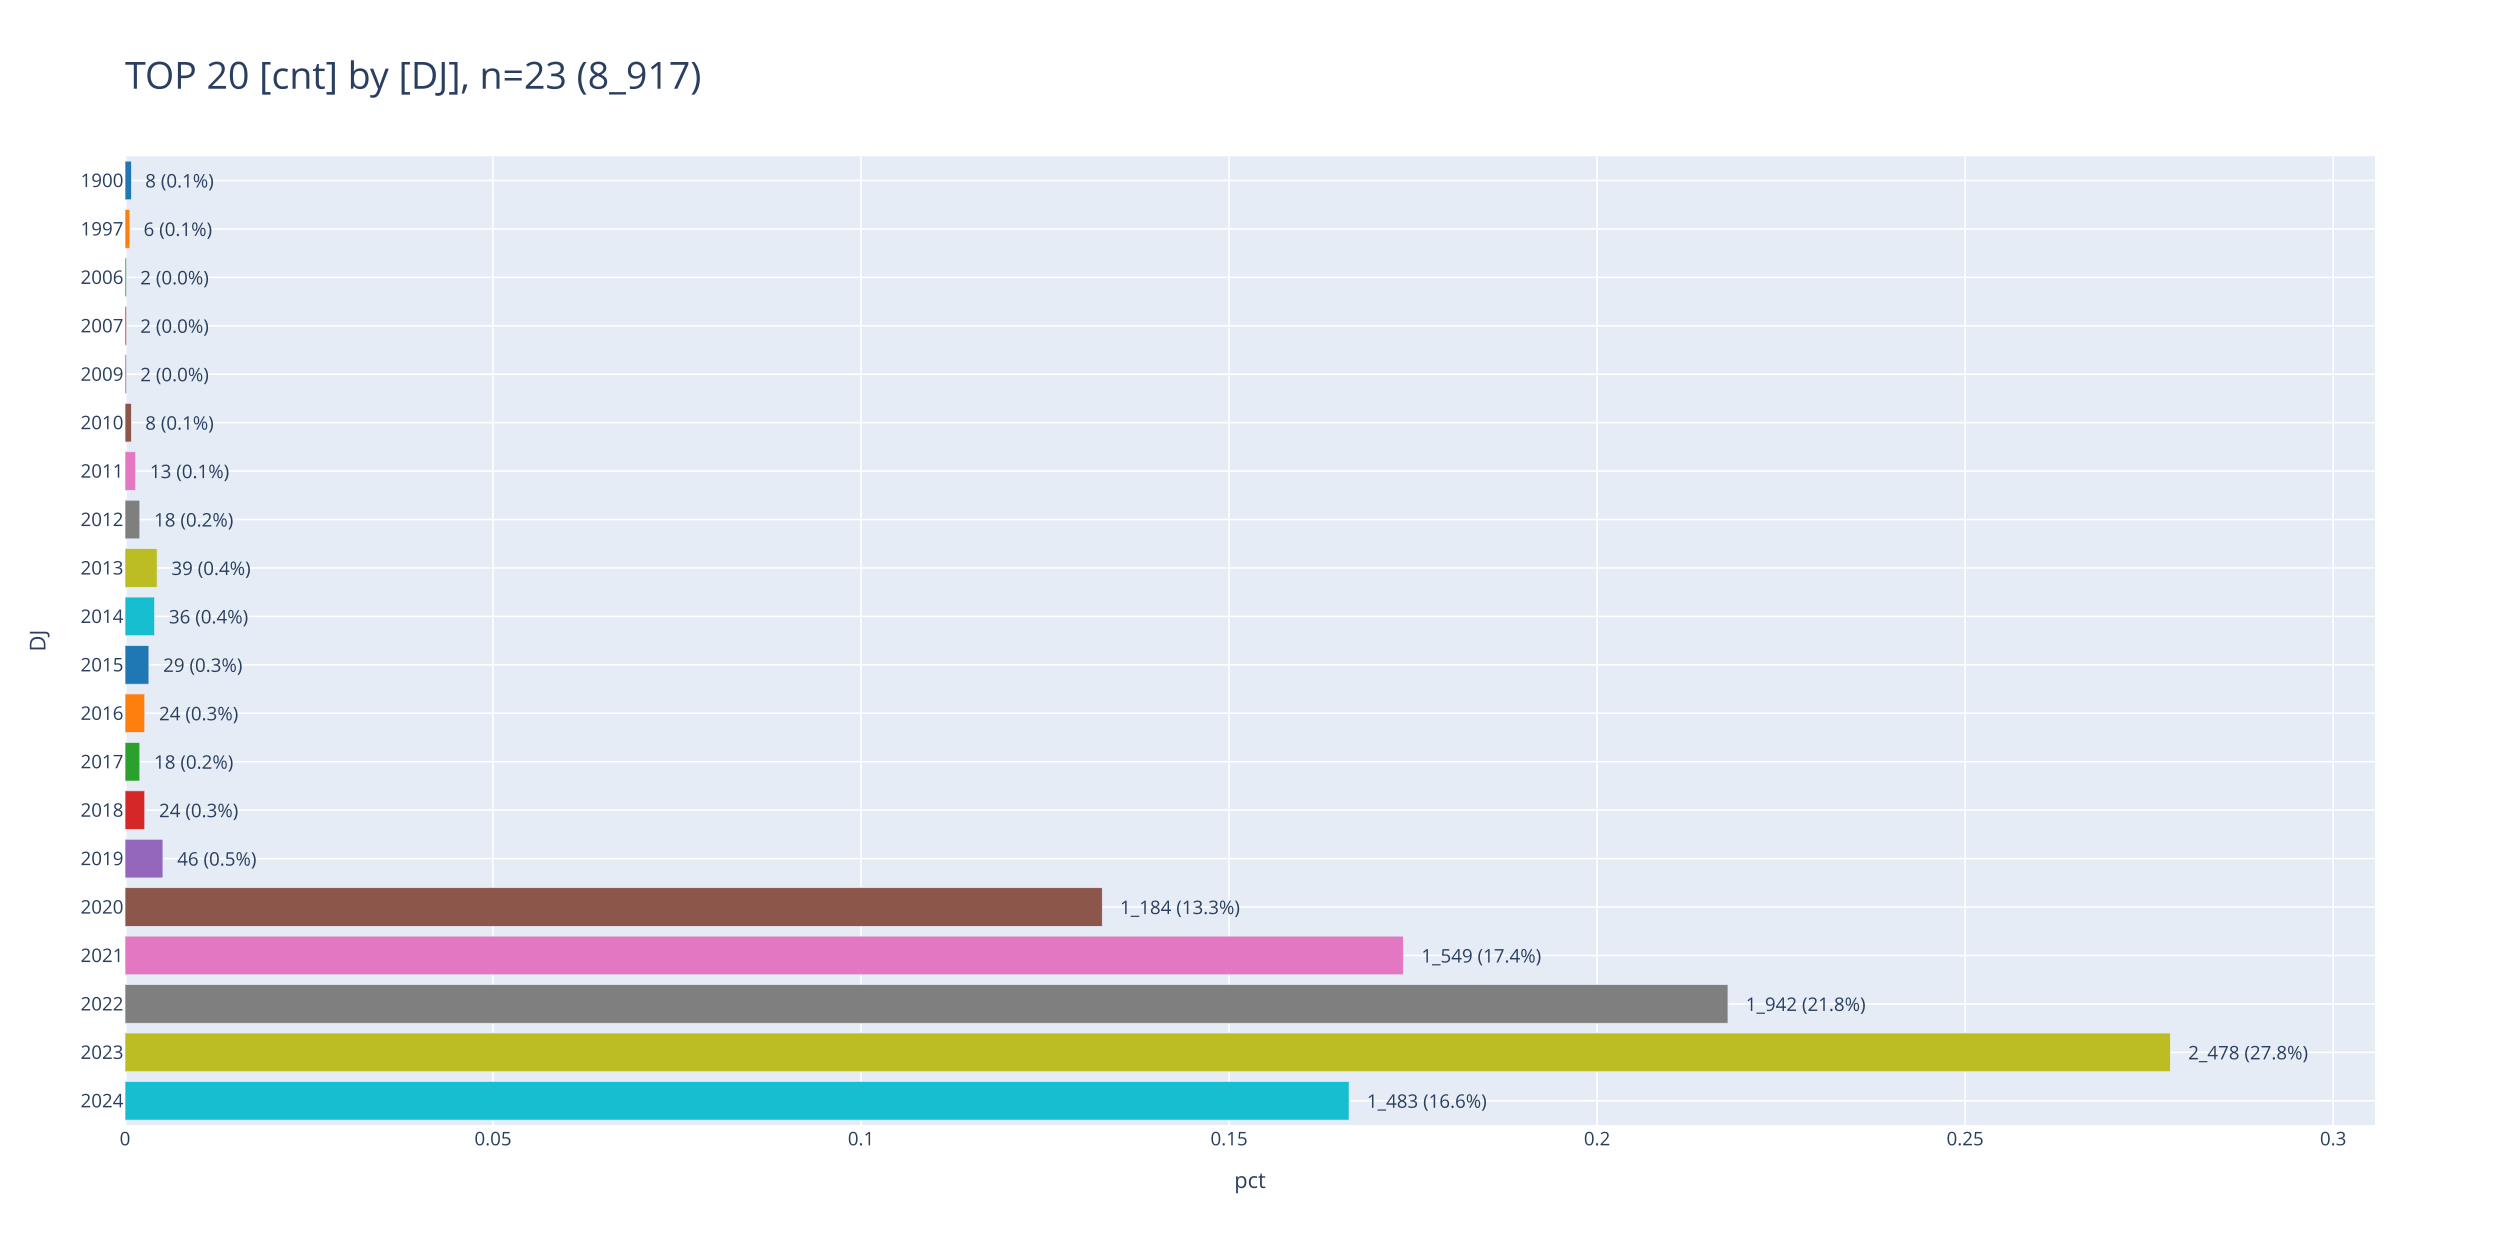
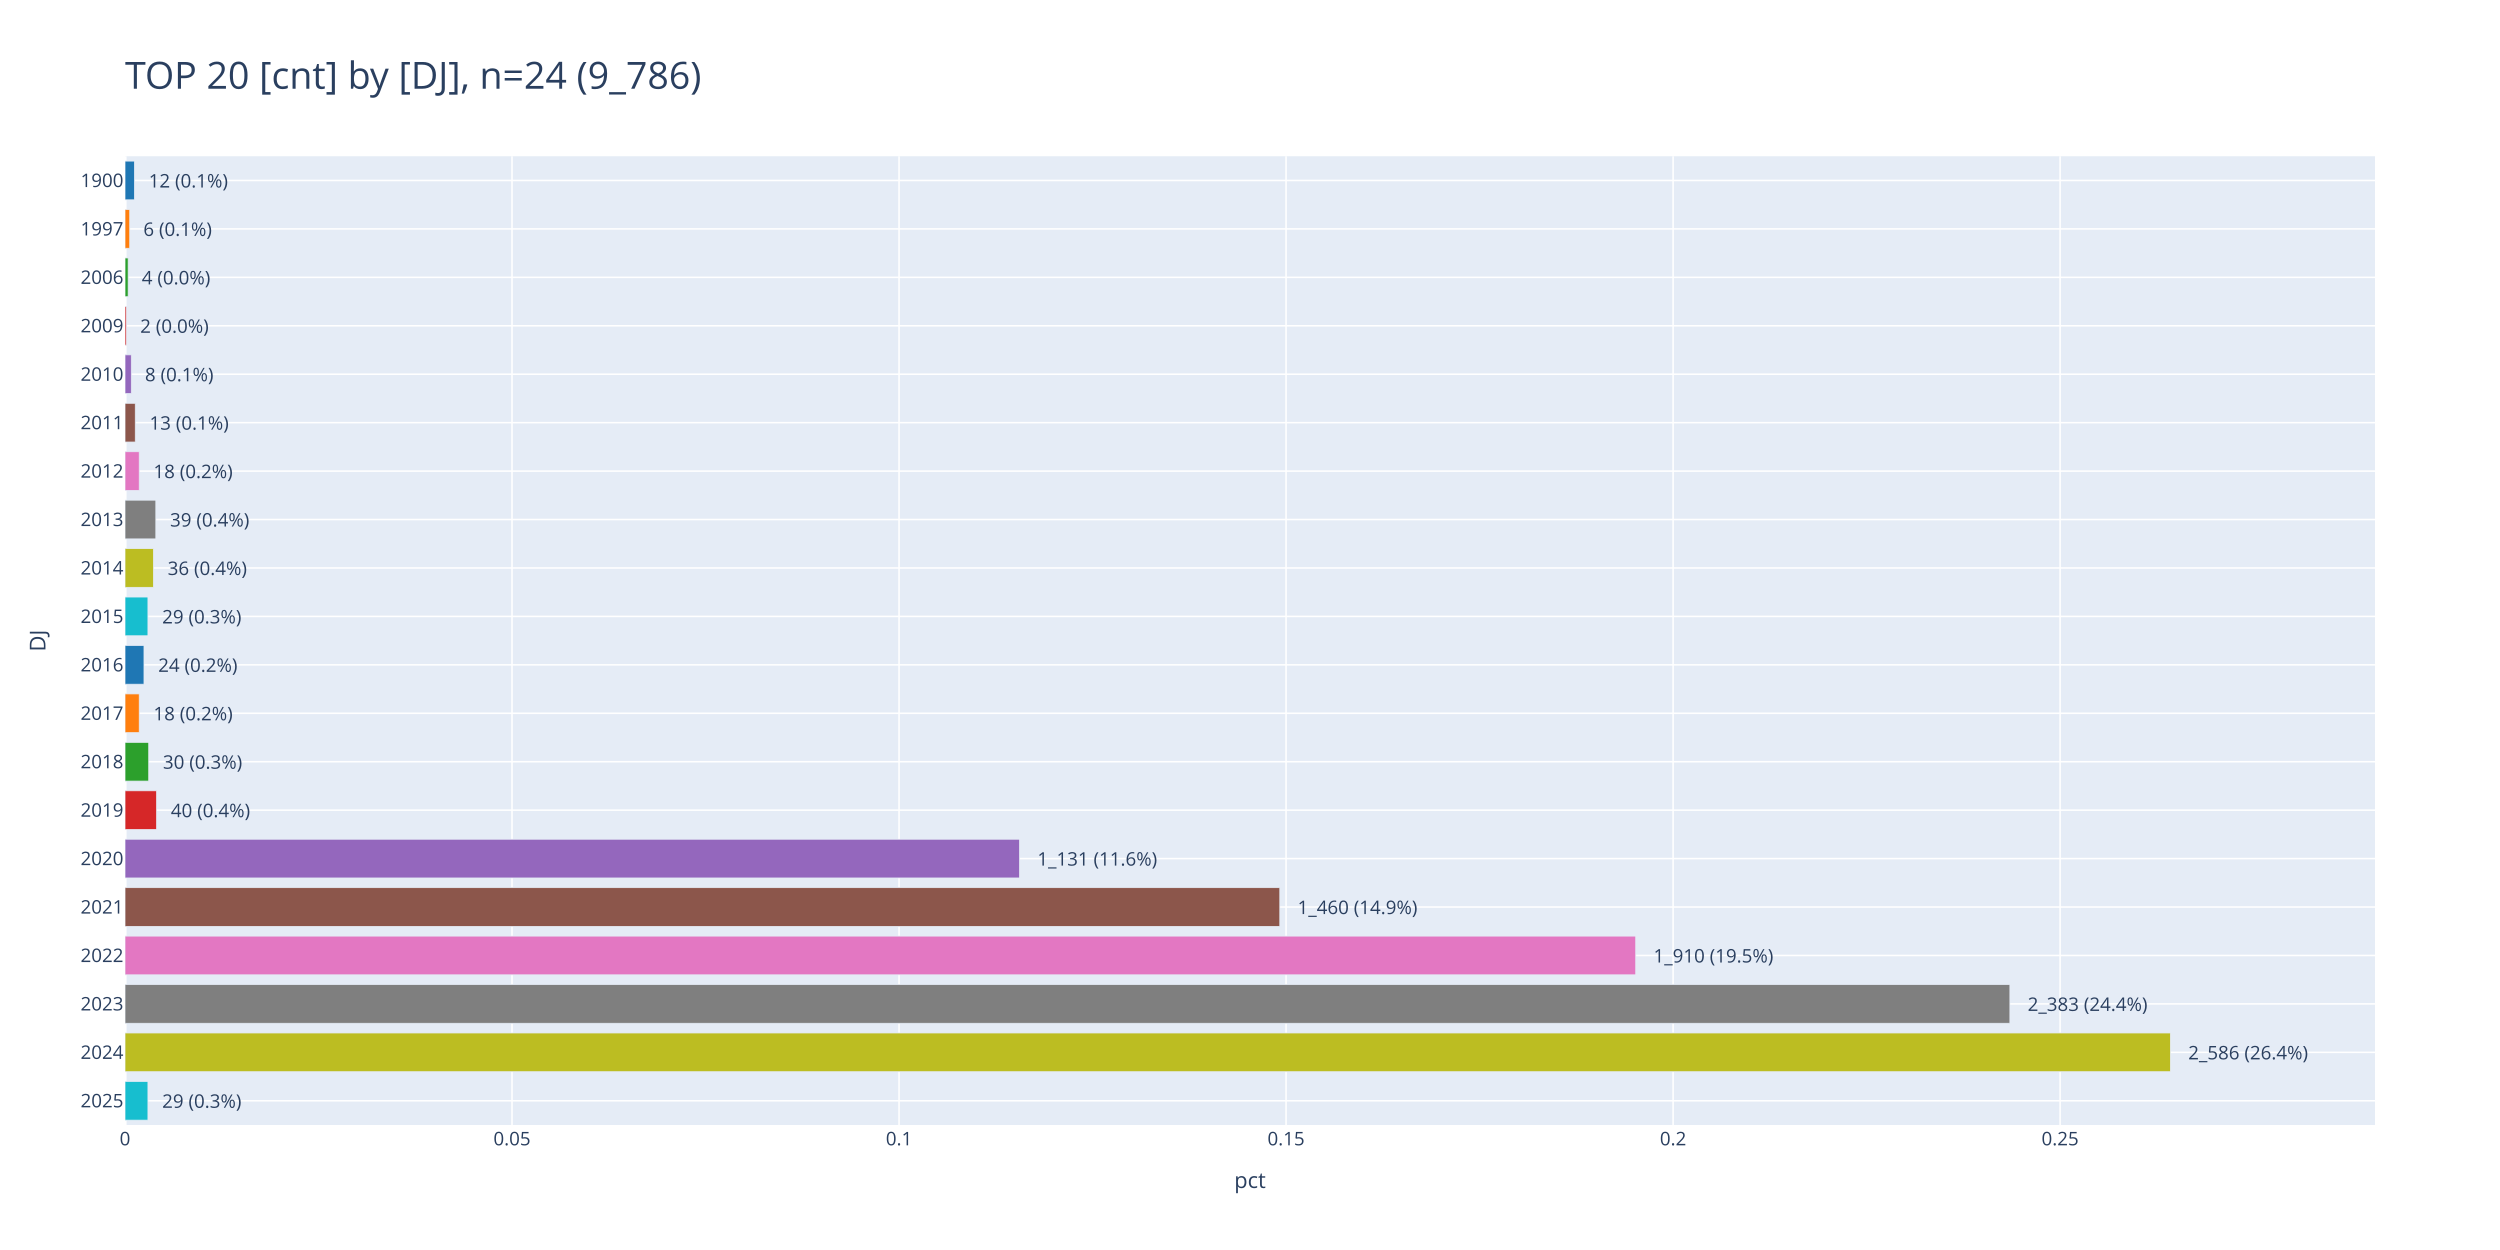
<svg xmlns="http://www.w3.org/2000/svg" class="main-svg" width="1600" height="800" style="" viewBox="0 0 1600 800">
  <rect x="0" y="0" width="1600" height="800" style="fill: rgb(255, 255, 255); fill-opacity: 1;" />
-   <defs id="defs-82ed92">
+   <defs id="defs-c94ccc">
    <g class="clips">
-       <clipPath id="clip82ed92xyplot" class="plotclip">
+       <clipPath id="clipc94cccxyplot" class="plotclip">
        <rect width="1440" height="620" />
      </clipPath>
-       <clipPath class="axesclip" id="clip82ed92x">
+       <clipPath class="axesclip" id="clipc94cccx">
        <rect x="80" y="0" width="1440" height="800" />
      </clipPath>
-       <clipPath class="axesclip" id="clip82ed92y">
+       <clipPath class="axesclip" id="clipc94cccy">
        <rect x="0" y="100" width="1600" height="620" />
      </clipPath>
-       <clipPath class="axesclip" id="clip82ed92xy">
+       <clipPath class="axesclip" id="clipc94cccxy">
        <rect x="80" y="100" width="1440" height="620" />
      </clipPath>
    </g>
    <g class="gradients" />
    <g class="patterns" />
  </defs>
  <g class="bglayer">
    <rect class="bg" x="80" y="100" width="1440" height="620" style="fill: rgb(229, 236, 246); fill-opacity: 1; stroke-width: 0;" />
  </g>
  <g class="layer-below">
    <g class="imagelayer" />
    <g class="shapelayer" />
  </g>
  <g class="cartesianlayer">
    <g class="subplot xy">
      <g class="layer-subplot">
        <g class="shapelayer" />
        <g class="imagelayer" />
      </g>
      <g class="minor-gridlayer">
        <g class="x" />
        <g class="y" />
      </g>
      <g class="gridlayer">
        <g class="x">
-           <path class="xgrid crisp" transform="translate(315.54,0)" d="M0,100v620" style="stroke: rgb(255, 255, 255); stroke-opacity: 1; stroke-width: 1px;" />
-           <path class="xgrid crisp" transform="translate(551.07,0)" d="M0,100v620" style="stroke: rgb(255, 255, 255); stroke-opacity: 1; stroke-width: 1px;" />
-           <path class="xgrid crisp" transform="translate(786.61,0)" d="M0,100v620" style="stroke: rgb(255, 255, 255); stroke-opacity: 1; stroke-width: 1px;" />
-           <path class="xgrid crisp" transform="translate(1022.14,0)" d="M0,100v620" style="stroke: rgb(255, 255, 255); stroke-opacity: 1; stroke-width: 1px;" />
-           <path class="xgrid crisp" transform="translate(1257.68,0)" d="M0,100v620" style="stroke: rgb(255, 255, 255); stroke-opacity: 1; stroke-width: 1px;" />
-           <path class="xgrid crisp" transform="translate(1493.22,0)" d="M0,100v620" style="stroke: rgb(255, 255, 255); stroke-opacity: 1; stroke-width: 1px;" />
+           <path class="xgrid crisp" transform="translate(327.69,0)" d="M0,100v620" style="stroke: rgb(255, 255, 255); stroke-opacity: 1; stroke-width: 1px;" />
+           <path class="xgrid crisp" transform="translate(575.39,0)" d="M0,100v620" style="stroke: rgb(255, 255, 255); stroke-opacity: 1; stroke-width: 1px;" />
+           <path class="xgrid crisp" transform="translate(823.08,0)" d="M0,100v620" style="stroke: rgb(255, 255, 255); stroke-opacity: 1; stroke-width: 1px;" />
+           <path class="xgrid crisp" transform="translate(1070.78,0)" d="M0,100v620" style="stroke: rgb(255, 255, 255); stroke-opacity: 1; stroke-width: 1px;" />
+           <path class="xgrid crisp" transform="translate(1318.47,0)" d="M0,100v620" style="stroke: rgb(255, 255, 255); stroke-opacity: 1; stroke-width: 1px;" />
        </g>
        <g class="y">
          <path class="ygrid crisp" transform="translate(0,704.5)" d="M80,0h1440" style="stroke: rgb(255, 255, 255); stroke-opacity: 1; stroke-width: 1px;" />
          <path class="ygrid crisp" transform="translate(0,673.5)" d="M80,0h1440" style="stroke: rgb(255, 255, 255); stroke-opacity: 1; stroke-width: 1px;" />
          <path class="ygrid crisp" transform="translate(0,642.5)" d="M80,0h1440" style="stroke: rgb(255, 255, 255); stroke-opacity: 1; stroke-width: 1px;" />
          <path class="ygrid crisp" transform="translate(0,611.5)" d="M80,0h1440" style="stroke: rgb(255, 255, 255); stroke-opacity: 1; stroke-width: 1px;" />
          <path class="ygrid crisp" transform="translate(0,580.5)" d="M80,0h1440" style="stroke: rgb(255, 255, 255); stroke-opacity: 1; stroke-width: 1px;" />
          <path class="ygrid crisp" transform="translate(0,549.5)" d="M80,0h1440" style="stroke: rgb(255, 255, 255); stroke-opacity: 1; stroke-width: 1px;" />
          <path class="ygrid crisp" transform="translate(0,518.5)" d="M80,0h1440" style="stroke: rgb(255, 255, 255); stroke-opacity: 1; stroke-width: 1px;" />
          <path class="ygrid crisp" transform="translate(0,487.5)" d="M80,0h1440" style="stroke: rgb(255, 255, 255); stroke-opacity: 1; stroke-width: 1px;" />
          <path class="ygrid crisp" transform="translate(0,456.5)" d="M80,0h1440" style="stroke: rgb(255, 255, 255); stroke-opacity: 1; stroke-width: 1px;" />
          <path class="ygrid crisp" transform="translate(0,425.5)" d="M80,0h1440" style="stroke: rgb(255, 255, 255); stroke-opacity: 1; stroke-width: 1px;" />
          <path class="ygrid crisp" transform="translate(0,394.5)" d="M80,0h1440" style="stroke: rgb(255, 255, 255); stroke-opacity: 1; stroke-width: 1px;" />
          <path class="ygrid crisp" transform="translate(0,363.5)" d="M80,0h1440" style="stroke: rgb(255, 255, 255); stroke-opacity: 1; stroke-width: 1px;" />
          <path class="ygrid crisp" transform="translate(0,332.5)" d="M80,0h1440" style="stroke: rgb(255, 255, 255); stroke-opacity: 1; stroke-width: 1px;" />
          <path class="ygrid crisp" transform="translate(0,301.5)" d="M80,0h1440" style="stroke: rgb(255, 255, 255); stroke-opacity: 1; stroke-width: 1px;" />
          <path class="ygrid crisp" transform="translate(0,270.5)" d="M80,0h1440" style="stroke: rgb(255, 255, 255); stroke-opacity: 1; stroke-width: 1px;" />
          <path class="ygrid crisp" transform="translate(0,239.5)" d="M80,0h1440" style="stroke: rgb(255, 255, 255); stroke-opacity: 1; stroke-width: 1px;" />
          <path class="ygrid crisp" transform="translate(0,208.5)" d="M80,0h1440" style="stroke: rgb(255, 255, 255); stroke-opacity: 1; stroke-width: 1px;" />
          <path class="ygrid crisp" transform="translate(0,177.5)" d="M80,0h1440" style="stroke: rgb(255, 255, 255); stroke-opacity: 1; stroke-width: 1px;" />
          <path class="ygrid crisp" transform="translate(0,146.5)" d="M80,0h1440" style="stroke: rgb(255, 255, 255); stroke-opacity: 1; stroke-width: 1px;" />
          <path class="ygrid crisp" transform="translate(0,115.5)" d="M80,0h1440" style="stroke: rgb(255, 255, 255); stroke-opacity: 1; stroke-width: 1px;" />
        </g>
      </g>
      <g class="zerolinelayer">
        <path class="xzl zl crisp" transform="translate(80,0)" d="M0,100v620" style="stroke: rgb(255, 255, 255); stroke-opacity: 1; stroke-width: 2px;" />
      </g>
      <g class="layer-between">
        <g class="shapelayer" />
        <g class="imagelayer" />
      </g>
      <path class="xlines-below" />
      <path class="ylines-below" />
      <g class="overlines-below" />
      <g class="xaxislayer-below" />
      <g class="yaxislayer-below" />
      <g class="overaxes-below" />
      <g class="overplot">
-         <g class="xy" transform="translate(80,100)" clip-path="url(#clip82ed92xyplot)">
+         <g class="xy" transform="translate(80,100)" clip-path="url(#clipc94cccxyplot)">
          <g class="barlayer mlayer">
            <g class="trace bars" style="opacity: 1;">
              <g class="points">
                <g class="point">
-                   <path d="M0,27.9V3.1H4.23V27.9Z" style="vector-effect: none; opacity: 1; stroke-width: 0.5px; fill: rgb(31, 119, 180); fill-opacity: 1; stroke: rgb(229, 236, 246); stroke-opacity: 1;" />
-                   <text class="bartext bartext-outside" text-anchor="middle" data-notex="1" x="0" y="0" style="font-family: 'Open Sans', verdana, arial, sans-serif; font-size: 12px; fill: rgb(42, 63, 95); fill-opacity: 1; white-space: pre;" transform="translate(34.87844,20)">8 (0.1%)</text>
-                 </g>
-               </g>
-             </g>
-             <g class="trace bars" style="opacity: 1;">
-               <g class="points">
-                 <g class="point">
-                   <path d="M0,58.9V34.1H3.17V58.9Z" style="vector-effect: none; opacity: 1; stroke-width: 0.5px; fill: rgb(255, 127, 14); fill-opacity: 1; stroke: rgb(229, 236, 246); stroke-opacity: 1;" />
-                   <text class="bartext bartext-outside" text-anchor="middle" data-notex="1" x="0" y="0" style="font-family: 'Open Sans', verdana, arial, sans-serif; font-size: 12px; fill: rgb(42, 63, 95); fill-opacity: 1; white-space: pre;" transform="translate(33.81844,51)">6 (0.1%)</text>
-                 </g>
-               </g>
-             </g>
-             <g class="trace bars" style="opacity: 1;">
-               <g class="points">
-                 <g class="point">
-                   <path d="M0,89.9V65.1H1.06V89.9Z" style="vector-effect: none; opacity: 1; stroke-width: 0.5px; fill: rgb(44, 160, 44); fill-opacity: 1; stroke: rgb(229, 236, 246); stroke-opacity: 1;" />
-                   <text class="bartext bartext-outside" text-anchor="middle" data-notex="1" x="0" y="0" style="font-family: 'Open Sans', verdana, arial, sans-serif; font-size: 12px; fill: rgb(42, 63, 95); fill-opacity: 1; white-space: pre;" transform="translate(31.70844,82)">2 (0.0%)</text>
-                 </g>
-               </g>
-             </g>
-             <g class="trace bars" style="opacity: 1;">
-               <g class="points">
-                 <g class="point">
-                   <path d="M0,120.9V96.1H1.06V120.9Z" style="vector-effect: none; opacity: 1; stroke-width: 0.5px; fill: rgb(214, 39, 40); fill-opacity: 1; stroke: rgb(229, 236, 246); stroke-opacity: 1;" />
-                   <text class="bartext bartext-outside" text-anchor="middle" data-notex="1" x="0" y="0" style="font-family: 'Open Sans', verdana, arial, sans-serif; font-size: 12px; fill: rgb(42, 63, 95); fill-opacity: 1; white-space: pre;" transform="translate(31.70844,113)">2 (0.0%)</text>
-                 </g>
-               </g>
-             </g>
-             <g class="trace bars" style="opacity: 1;">
-               <g class="points">
-                 <g class="point">
-                   <path d="M0,151.9V127.1H1.06V151.9Z" style="vector-effect: none; opacity: 1; stroke-width: 0.5px; fill: rgb(148, 103, 189); fill-opacity: 1; stroke: rgb(229, 236, 246); stroke-opacity: 1;" />
-                   <text class="bartext bartext-outside" text-anchor="middle" data-notex="1" x="0" y="0" style="font-family: 'Open Sans', verdana, arial, sans-serif; font-size: 12px; fill: rgb(42, 63, 95); fill-opacity: 1; white-space: pre;" transform="translate(31.70844,144)">2 (0.0%)</text>
-                 </g>
-               </g>
-             </g>
-             <g class="trace bars" style="opacity: 1;">
-               <g class="points">
-                 <g class="point">
-                   <path d="M0,182.9V158.1H4.23V182.9Z" style="vector-effect: none; opacity: 1; stroke-width: 0.5px; fill: rgb(140, 86, 75); fill-opacity: 1; stroke: rgb(229, 236, 246); stroke-opacity: 1;" />
-                   <text class="bartext bartext-outside" text-anchor="middle" data-notex="1" x="0" y="0" style="font-family: 'Open Sans', verdana, arial, sans-serif; font-size: 12px; fill: rgb(42, 63, 95); fill-opacity: 1; white-space: pre;" transform="translate(34.87844,175)">8 (0.1%)</text>
-                 </g>
-               </g>
-             </g>
-             <g class="trace bars" style="opacity: 1;">
-               <g class="points">
-                 <g class="point">
-                   <path d="M0,213.9V189.1H6.87V213.9Z" style="vector-effect: none; opacity: 1; stroke-width: 0.5px; fill: rgb(227, 119, 194); fill-opacity: 1; stroke: rgb(229, 236, 246); stroke-opacity: 1;" />
-                   <text class="bartext bartext-outside" text-anchor="middle" data-notex="1" x="0" y="0" style="font-family: 'Open Sans', verdana, arial, sans-serif; font-size: 12px; fill: rgb(42, 63, 95); fill-opacity: 1; white-space: pre;" transform="translate(41.33094,206)">13 (0.1%)</text>
-                 </g>
-               </g>
-             </g>
-             <g class="trace bars" style="opacity: 1;">
-               <g class="points">
-                 <g class="point">
-                   <path d="M0,244.9V220.1H9.51V244.9Z" style="vector-effect: none; opacity: 1; stroke-width: 0.5px; fill: rgb(127, 127, 127); fill-opacity: 1; stroke: rgb(229, 236, 246); stroke-opacity: 1;" />
-                   <text class="bartext bartext-outside" text-anchor="middle" data-notex="1" x="0" y="0" style="font-family: 'Open Sans', verdana, arial, sans-serif; font-size: 12px; fill: rgb(42, 63, 95); fill-opacity: 1; white-space: pre;" transform="translate(43.97094,237)">18 (0.2%)</text>
-                 </g>
-               </g>
-             </g>
-             <g class="trace bars" style="opacity: 1;">
-               <g class="points">
-                 <g class="point">
-                   <path d="M0,275.9V251.1H20.6V275.9Z" style="vector-effect: none; opacity: 1; stroke-width: 0.5px; fill: rgb(188, 189, 34); fill-opacity: 1; stroke: rgb(229, 236, 246); stroke-opacity: 1;" />
-                   <text class="bartext bartext-outside" text-anchor="middle" data-notex="1" x="0" y="0" style="font-family: 'Open Sans', verdana, arial, sans-serif; font-size: 12px; fill: rgb(42, 63, 95); fill-opacity: 1; white-space: pre;" transform="translate(55.06094,268)">39 (0.4%)</text>
-                 </g>
-               </g>
-             </g>
-             <g class="trace bars" style="opacity: 1;">
-               <g class="points">
-                 <g class="point">
-                   <path d="M0,306.9V282.1H19.02V306.9Z" style="vector-effect: none; opacity: 1; stroke-width: 0.5px; fill: rgb(23, 190, 207); fill-opacity: 1; stroke: rgb(229, 236, 246); stroke-opacity: 1;" />
-                   <text class="bartext bartext-outside" text-anchor="middle" data-notex="1" x="0" y="0" style="font-family: 'Open Sans', verdana, arial, sans-serif; font-size: 12px; fill: rgb(42, 63, 95); fill-opacity: 1; white-space: pre;" transform="translate(53.48094,299)">36 (0.4%)</text>
-                 </g>
-               </g>
-             </g>
-             <g class="trace bars" style="opacity: 1;">
-               <g class="points">
-                 <g class="point">
-                   <path d="M0,337.9V313.1H15.32V337.9Z" style="vector-effect: none; opacity: 1; stroke-width: 0.5px; fill: rgb(31, 119, 180); fill-opacity: 1; stroke: rgb(229, 236, 246); stroke-opacity: 1;" />
-                   <text class="bartext bartext-outside" text-anchor="middle" data-notex="1" x="0" y="0" style="font-family: 'Open Sans', verdana, arial, sans-serif; font-size: 12px; fill: rgb(42, 63, 95); fill-opacity: 1; white-space: pre;" transform="translate(49.78094,330)">29 (0.3%)</text>
-                 </g>
-               </g>
-             </g>
-             <g class="trace bars" style="opacity: 1;">
-               <g class="points">
-                 <g class="point">
-                   <path d="M0,368.9V344.1H12.68V368.9Z" style="vector-effect: none; opacity: 1; stroke-width: 0.5px; fill: rgb(255, 127, 14); fill-opacity: 1; stroke: rgb(229, 236, 246); stroke-opacity: 1;" />
-                   <text class="bartext bartext-outside" text-anchor="middle" data-notex="1" x="0" y="0" style="font-family: 'Open Sans', verdana, arial, sans-serif; font-size: 12px; fill: rgb(42, 63, 95); fill-opacity: 1; white-space: pre;" transform="translate(47.14094,361)">24 (0.3%)</text>
-                 </g>
-               </g>
-             </g>
-             <g class="trace bars" style="opacity: 1;">
-               <g class="points">
-                 <g class="point">
-                   <path d="M0,399.9V375.1H9.51V399.9Z" style="vector-effect: none; opacity: 1; stroke-width: 0.5px; fill: rgb(44, 160, 44); fill-opacity: 1; stroke: rgb(229, 236, 246); stroke-opacity: 1;" />
-                   <text class="bartext bartext-outside" text-anchor="middle" data-notex="1" x="0" y="0" style="font-family: 'Open Sans', verdana, arial, sans-serif; font-size: 12px; fill: rgb(42, 63, 95); fill-opacity: 1; white-space: pre;" transform="translate(43.97094,392)">18 (0.2%)</text>
-                 </g>
-               </g>
-             </g>
-             <g class="trace bars" style="opacity: 1;">
-               <g class="points">
-                 <g class="point">
-                   <path d="M0,430.9V406.1H12.68V430.9Z" style="vector-effect: none; opacity: 1; stroke-width: 0.5px; fill: rgb(214, 39, 40); fill-opacity: 1; stroke: rgb(229, 236, 246); stroke-opacity: 1;" />
-                   <text class="bartext bartext-outside" text-anchor="middle" data-notex="1" x="0" y="0" style="font-family: 'Open Sans', verdana, arial, sans-serif; font-size: 12px; fill: rgb(42, 63, 95); fill-opacity: 1; white-space: pre;" transform="translate(47.14094,423)">24 (0.3%)</text>
-                 </g>
-               </g>
-             </g>
-             <g class="trace bars" style="opacity: 1;">
-               <g class="points">
-                 <g class="point">
-                   <path d="M0,461.9V437.1H24.3V461.9Z" style="vector-effect: none; opacity: 1; stroke-width: 0.5px; fill: rgb(148, 103, 189); fill-opacity: 1; stroke: rgb(229, 236, 246); stroke-opacity: 1;" />
-                   <text class="bartext bartext-outside" text-anchor="middle" data-notex="1" x="0" y="0" style="font-family: 'Open Sans', verdana, arial, sans-serif; font-size: 12px; fill: rgb(42, 63, 95); fill-opacity: 1; white-space: pre;" transform="translate(58.76094,454)">46 (0.5%)</text>
-                 </g>
-               </g>
-             </g>
-             <g class="trace bars" style="opacity: 1;">
-               <g class="points">
-                 <g class="point">
-                   <path d="M0,492.9V468.1H625.49V492.9Z" style="vector-effect: none; opacity: 1; stroke-width: 0.5px; fill: rgb(140, 86, 75); fill-opacity: 1; stroke: rgb(229, 236, 246); stroke-opacity: 1;" />
-                   <text class="bartext bartext-outside" text-anchor="middle" data-notex="1" x="0" y="0" style="font-family: 'Open Sans', verdana, arial, sans-serif; font-size: 12px; fill: rgb(42, 63, 95); fill-opacity: 1; white-space: pre;" transform="translate(675.2088,485)">1_184 (13.3%)</text>
-                 </g>
-               </g>
-             </g>
-             <g class="trace bars" style="opacity: 1;">
-               <g class="points">
-                 <g class="point">
-                   <path d="M0,523.9V499.1H818.31V523.9Z" style="vector-effect: none; opacity: 1; stroke-width: 0.5px; fill: rgb(227, 119, 194); fill-opacity: 1; stroke: rgb(229, 236, 246); stroke-opacity: 1;" />
-                   <text class="bartext bartext-outside" text-anchor="middle" data-notex="1" x="0" y="0" style="font-family: 'Open Sans', verdana, arial, sans-serif; font-size: 12px; fill: rgb(42, 63, 95); fill-opacity: 1; white-space: pre;" transform="translate(868.0287,516)">1_549 (17.4%)</text>
-                 </g>
-               </g>
-             </g>
-             <g class="trace bars" style="opacity: 1;">
-               <g class="points">
-                 <g class="point">
-                   <path d="M0,554.9V530.1H1025.93V554.9Z" style="vector-effect: none; opacity: 1; stroke-width: 0.5px; fill: rgb(127, 127, 127); fill-opacity: 1; stroke: rgb(229, 236, 246); stroke-opacity: 1;" />
-                   <text class="bartext bartext-outside" text-anchor="middle" data-notex="1" x="0" y="0" style="font-family: 'Open Sans', verdana, arial, sans-serif; font-size: 12px; fill: rgb(42, 63, 95); fill-opacity: 1; white-space: pre;" transform="translate(1075.649,547)">1_942 (21.8%)</text>
+                   <path d="M0,27.9V3.1H6.07V27.9Z" style="vector-effect: none; opacity: 1; stroke-width: 0.5px; fill: rgb(31, 119, 180); fill-opacity: 1; stroke: rgb(229, 236, 246); stroke-opacity: 1;" />
+                   <text class="bartext bartext-outside" text-anchor="middle" data-notex="1" x="0" y="0" style="font-family: 'Open Sans', verdana, arial, sans-serif; font-size: 12px; fill: rgb(42, 63, 95); fill-opacity: 1; white-space: pre;" transform="translate(40.53094,20)">12 (0.1%)</text>
+                 </g>
+               </g>
+             </g>
+             <g class="trace bars" style="opacity: 1;">
+               <g class="points">
+                 <g class="point">
+                   <path d="M0,58.9V34.1H3.04V58.9Z" style="vector-effect: none; opacity: 1; stroke-width: 0.5px; fill: rgb(255, 127, 14); fill-opacity: 1; stroke: rgb(229, 236, 246); stroke-opacity: 1;" />
+                   <text class="bartext bartext-outside" text-anchor="middle" data-notex="1" x="0" y="0" style="font-family: 'Open Sans', verdana, arial, sans-serif; font-size: 12px; fill: rgb(42, 63, 95); fill-opacity: 1; white-space: pre;" transform="translate(33.68844,51)">6 (0.1%)</text>
+                 </g>
+               </g>
+             </g>
+             <g class="trace bars" style="opacity: 1;">
+               <g class="points">
+                 <g class="point">
+                   <path d="M0,89.9V65.1H2.02V89.9Z" style="vector-effect: none; opacity: 1; stroke-width: 0.5px; fill: rgb(44, 160, 44); fill-opacity: 1; stroke: rgb(229, 236, 246); stroke-opacity: 1;" />
+                   <text class="bartext bartext-outside" text-anchor="middle" data-notex="1" x="0" y="0" style="font-family: 'Open Sans', verdana, arial, sans-serif; font-size: 12px; fill: rgb(42, 63, 95); fill-opacity: 1; white-space: pre;" transform="translate(32.66844,82)">4 (0.0%)</text>
+                 </g>
+               </g>
+             </g>
+             <g class="trace bars" style="opacity: 1;">
+               <g class="points">
+                 <g class="point">
+                   <path d="M0,120.9V96.1H1.01V120.9Z" style="vector-effect: none; opacity: 1; stroke-width: 0.5px; fill: rgb(214, 39, 40); fill-opacity: 1; stroke: rgb(229, 236, 246); stroke-opacity: 1;" />
+                   <text class="bartext bartext-outside" text-anchor="middle" data-notex="1" x="0" y="0" style="font-family: 'Open Sans', verdana, arial, sans-serif; font-size: 12px; fill: rgb(42, 63, 95); fill-opacity: 1; white-space: pre;" transform="translate(31.65844,113)">2 (0.0%)</text>
+                 </g>
+               </g>
+             </g>
+             <g class="trace bars" style="opacity: 1;">
+               <g class="points">
+                 <g class="point">
+                   <path d="M0,151.9V127.1H4.05V151.9Z" style="vector-effect: none; opacity: 1; stroke-width: 0.5px; fill: rgb(148, 103, 189); fill-opacity: 1; stroke: rgb(229, 236, 246); stroke-opacity: 1;" />
+                   <text class="bartext bartext-outside" text-anchor="middle" data-notex="1" x="0" y="0" style="font-family: 'Open Sans', verdana, arial, sans-serif; font-size: 12px; fill: rgb(42, 63, 95); fill-opacity: 1; white-space: pre;" transform="translate(34.69844,144)">8 (0.1%)</text>
+                 </g>
+               </g>
+             </g>
+             <g class="trace bars" style="opacity: 1;">
+               <g class="points">
+                 <g class="point">
+                   <path d="M0,182.9V158.1H6.58V182.9Z" style="vector-effect: none; opacity: 1; stroke-width: 0.5px; fill: rgb(140, 86, 75); fill-opacity: 1; stroke: rgb(229, 236, 246); stroke-opacity: 1;" />
+                   <text class="bartext bartext-outside" text-anchor="middle" data-notex="1" x="0" y="0" style="font-family: 'Open Sans', verdana, arial, sans-serif; font-size: 12px; fill: rgb(42, 63, 95); fill-opacity: 1; white-space: pre;" transform="translate(41.04094,175)">13 (0.1%)</text>
+                 </g>
+               </g>
+             </g>
+             <g class="trace bars" style="opacity: 1;">
+               <g class="points">
+                 <g class="point">
+                   <path d="M0,213.9V189.1H9.11V213.9Z" style="vector-effect: none; opacity: 1; stroke-width: 0.5px; fill: rgb(227, 119, 194); fill-opacity: 1; stroke: rgb(229, 236, 246); stroke-opacity: 1;" />
+                   <text class="bartext bartext-outside" text-anchor="middle" data-notex="1" x="0" y="0" style="font-family: 'Open Sans', verdana, arial, sans-serif; font-size: 12px; fill: rgb(42, 63, 95); fill-opacity: 1; white-space: pre;" transform="translate(43.57094,206)">18 (0.2%)</text>
+                 </g>
+               </g>
+             </g>
+             <g class="trace bars" style="opacity: 1;">
+               <g class="points">
+                 <g class="point">
+                   <path d="M0,244.9V220.1H19.74V244.9Z" style="vector-effect: none; opacity: 1; stroke-width: 0.5px; fill: rgb(127, 127, 127); fill-opacity: 1; stroke: rgb(229, 236, 246); stroke-opacity: 1;" />
+                   <text class="bartext bartext-outside" text-anchor="middle" data-notex="1" x="0" y="0" style="font-family: 'Open Sans', verdana, arial, sans-serif; font-size: 12px; fill: rgb(42, 63, 95); fill-opacity: 1; white-space: pre;" transform="translate(54.20094,237)">39 (0.4%)</text>
+                 </g>
+               </g>
+             </g>
+             <g class="trace bars" style="opacity: 1;">
+               <g class="points">
+                 <g class="point">
+                   <path d="M0,275.9V251.1H18.22V275.9Z" style="vector-effect: none; opacity: 1; stroke-width: 0.5px; fill: rgb(188, 189, 34); fill-opacity: 1; stroke: rgb(229, 236, 246); stroke-opacity: 1;" />
+                   <text class="bartext bartext-outside" text-anchor="middle" data-notex="1" x="0" y="0" style="font-family: 'Open Sans', verdana, arial, sans-serif; font-size: 12px; fill: rgb(42, 63, 95); fill-opacity: 1; white-space: pre;" transform="translate(52.68094,268)">36 (0.4%)</text>
+                 </g>
+               </g>
+             </g>
+             <g class="trace bars" style="opacity: 1;">
+               <g class="points">
+                 <g class="point">
+                   <path d="M0,306.9V282.1H14.68V306.9Z" style="vector-effect: none; opacity: 1; stroke-width: 0.5px; fill: rgb(23, 190, 207); fill-opacity: 1; stroke: rgb(229, 236, 246); stroke-opacity: 1;" />
+                   <text class="bartext bartext-outside" text-anchor="middle" data-notex="1" x="0" y="0" style="font-family: 'Open Sans', verdana, arial, sans-serif; font-size: 12px; fill: rgb(42, 63, 95); fill-opacity: 1; white-space: pre;" transform="translate(49.14094,299)">29 (0.3%)</text>
+                 </g>
+               </g>
+             </g>
+             <g class="trace bars" style="opacity: 1;">
+               <g class="points">
+                 <g class="point">
+                   <path d="M0,337.9V313.1H12.15V337.9Z" style="vector-effect: none; opacity: 1; stroke-width: 0.5px; fill: rgb(31, 119, 180); fill-opacity: 1; stroke: rgb(229, 236, 246); stroke-opacity: 1;" />
+                   <text class="bartext bartext-outside" text-anchor="middle" data-notex="1" x="0" y="0" style="font-family: 'Open Sans', verdana, arial, sans-serif; font-size: 12px; fill: rgb(42, 63, 95); fill-opacity: 1; white-space: pre;" transform="translate(46.61094,330)">24 (0.2%)</text>
+                 </g>
+               </g>
+             </g>
+             <g class="trace bars" style="opacity: 1;">
+               <g class="points">
+                 <g class="point">
+                   <path d="M0,368.9V344.1H9.11V368.9Z" style="vector-effect: none; opacity: 1; stroke-width: 0.5px; fill: rgb(255, 127, 14); fill-opacity: 1; stroke: rgb(229, 236, 246); stroke-opacity: 1;" />
+                   <text class="bartext bartext-outside" text-anchor="middle" data-notex="1" x="0" y="0" style="font-family: 'Open Sans', verdana, arial, sans-serif; font-size: 12px; fill: rgb(42, 63, 95); fill-opacity: 1; white-space: pre;" transform="translate(43.57094,361)">18 (0.2%)</text>
+                 </g>
+               </g>
+             </g>
+             <g class="trace bars" style="opacity: 1;">
+               <g class="points">
+                 <g class="point">
+                   <path d="M0,399.9V375.1H15.19V399.9Z" style="vector-effect: none; opacity: 1; stroke-width: 0.5px; fill: rgb(44, 160, 44); fill-opacity: 1; stroke: rgb(229, 236, 246); stroke-opacity: 1;" />
+                   <text class="bartext bartext-outside" text-anchor="middle" data-notex="1" x="0" y="0" style="font-family: 'Open Sans', verdana, arial, sans-serif; font-size: 12px; fill: rgb(42, 63, 95); fill-opacity: 1; white-space: pre;" transform="translate(49.65094,392)">30 (0.3%)</text>
+                 </g>
+               </g>
+             </g>
+             <g class="trace bars" style="opacity: 1;">
+               <g class="points">
+                 <g class="point">
+                   <path d="M0,430.9V406.1H20.25V430.9Z" style="vector-effect: none; opacity: 1; stroke-width: 0.5px; fill: rgb(214, 39, 40); fill-opacity: 1; stroke: rgb(229, 236, 246); stroke-opacity: 1;" />
+                   <text class="bartext bartext-outside" text-anchor="middle" data-notex="1" x="0" y="0" style="font-family: 'Open Sans', verdana, arial, sans-serif; font-size: 12px; fill: rgb(42, 63, 95); fill-opacity: 1; white-space: pre;" transform="translate(54.71094,423)">40 (0.4%)</text>
+                 </g>
+               </g>
+             </g>
+             <g class="trace bars" style="opacity: 1;">
+               <g class="points">
+                 <g class="point">
+                   <path d="M0,461.9V437.1H572.54V461.9Z" style="vector-effect: none; opacity: 1; stroke-width: 0.5px; fill: rgb(148, 103, 189); fill-opacity: 1; stroke: rgb(229, 236, 246); stroke-opacity: 1;" />
+                   <text class="bartext bartext-outside" text-anchor="middle" data-notex="1" x="0" y="0" style="font-family: 'Open Sans', verdana, arial, sans-serif; font-size: 12px; fill: rgb(42, 63, 95); fill-opacity: 1; white-space: pre;" transform="translate(622.2587,454)">1_131 (11.6%)</text>
+                 </g>
+               </g>
+             </g>
+             <g class="trace bars" style="opacity: 1;">
+               <g class="points">
+                 <g class="point">
+                   <path d="M0,492.9V468.1H739.08V492.9Z" style="vector-effect: none; opacity: 1; stroke-width: 0.5px; fill: rgb(140, 86, 75); fill-opacity: 1; stroke: rgb(229, 236, 246); stroke-opacity: 1;" />
+                   <text class="bartext bartext-outside" text-anchor="middle" data-notex="1" x="0" y="0" style="font-family: 'Open Sans', verdana, arial, sans-serif; font-size: 12px; fill: rgb(42, 63, 95); fill-opacity: 1; white-space: pre;" transform="translate(788.7988,485)">1_460 (14.9%)</text>
+                 </g>
+               </g>
+             </g>
+             <g class="trace bars" style="opacity: 1;">
+               <g class="points">
+                 <g class="point">
+                   <path d="M0,523.9V499.1H966.88V523.9Z" style="vector-effect: none; opacity: 1; stroke-width: 0.5px; fill: rgb(227, 119, 194); fill-opacity: 1; stroke: rgb(229, 236, 246); stroke-opacity: 1;" />
+                   <text class="bartext bartext-outside" text-anchor="middle" data-notex="1" x="0" y="0" style="font-family: 'Open Sans', verdana, arial, sans-serif; font-size: 12px; fill: rgb(42, 63, 95); fill-opacity: 1; white-space: pre;" transform="translate(1016.599,516)">1_910 (19.5%)</text>
+                 </g>
+               </g>
+             </g>
+             <g class="trace bars" style="opacity: 1;">
+               <g class="points">
+                 <g class="point">
+                   <path d="M0,554.9V530.1H1206.33V554.9Z" style="vector-effect: none; opacity: 1; stroke-width: 0.5px; fill: rgb(127, 127, 127); fill-opacity: 1; stroke: rgb(229, 236, 246); stroke-opacity: 1;" />
+                   <text class="bartext bartext-outside" text-anchor="middle" data-notex="1" x="0" y="0" style="font-family: 'Open Sans', verdana, arial, sans-serif; font-size: 12px; fill: rgb(42, 63, 95); fill-opacity: 1; white-space: pre;" transform="translate(1256.049,547)">2_383 (24.4%)</text>
                </g>
              </g>
            </g>
            <g class="trace bars" style="opacity: 1;">
              <g class="points">
                <g class="point">
                  <path d="M0,585.9V561.1H1309.09V585.9Z" style="vector-effect: none; opacity: 1; stroke-width: 0.5px; fill: rgb(188, 189, 34); fill-opacity: 1; stroke: rgb(229, 236, 246); stroke-opacity: 1;" />
-                   <text class="bartext bartext-outside" text-anchor="middle" data-notex="1" x="0" y="0" style="font-family: 'Open Sans', verdana, arial, sans-serif; font-size: 12px; fill: rgb(42, 63, 95); fill-opacity: 1; white-space: pre;" transform="translate(1358.809,578)">2_478 (27.8%)</text>
-                 </g>
-               </g>
-             </g>
-             <g class="trace bars" style="opacity: 1;">
-               <g class="points">
-                 <g class="point">
-                   <path d="M0,616.9V592.1H783.45V616.9Z" style="vector-effect: none; opacity: 1; stroke-width: 0.5px; fill: rgb(23, 190, 207); fill-opacity: 1; stroke: rgb(229, 236, 246); stroke-opacity: 1;" />
-                   <text class="bartext bartext-outside" text-anchor="middle" data-notex="1" x="0" y="0" style="font-family: 'Open Sans', verdana, arial, sans-serif; font-size: 12px; fill: rgb(42, 63, 95); fill-opacity: 1; white-space: pre;" transform="translate(833.1688,609)">1_483 (16.6%)</text>
+                   <text class="bartext bartext-outside" text-anchor="middle" data-notex="1" x="0" y="0" style="font-family: 'Open Sans', verdana, arial, sans-serif; font-size: 12px; fill: rgb(42, 63, 95); fill-opacity: 1; white-space: pre;" transform="translate(1358.809,578)">2_586 (26.4%)</text>
+                 </g>
+               </g>
+             </g>
+             <g class="trace bars" style="opacity: 1;">
+               <g class="points">
+                 <g class="point">
+                   <path d="M0,616.9V592.1H14.68V616.9Z" style="vector-effect: none; opacity: 1; stroke-width: 0.5px; fill: rgb(23, 190, 207); fill-opacity: 1; stroke: rgb(229, 236, 246); stroke-opacity: 1;" />
+                   <text class="bartext bartext-outside" text-anchor="middle" data-notex="1" x="0" y="0" style="font-family: 'Open Sans', verdana, arial, sans-serif; font-size: 12px; fill: rgb(42, 63, 95); fill-opacity: 1; white-space: pre;" transform="translate(49.14094,609)">29 (0.3%)</text>
                </g>
              </g>
            </g>
          </g>
        </g>
      </g>
      <g class="zerolinelayer-above" />
      <path class="xlines-above crisp" d="M0,0" style="fill: none;" />
      <path class="ylines-above crisp" d="M0,0" style="fill: none;" />
      <g class="overlines-above" />
      <g class="xaxislayer-above">
        <g class="xtick">
          <text text-anchor="middle" x="0" y="733" transform="translate(80,0)" style="font-family: 'Open Sans', verdana, arial, sans-serif; font-size: 12px; fill: rgb(42, 63, 95); fill-opacity: 1; white-space: pre;">0</text>
        </g>
        <g class="xtick">
-           <text text-anchor="middle" x="0" y="733" style="font-family: 'Open Sans', verdana, arial, sans-serif; font-size: 12px; fill: rgb(42, 63, 95); fill-opacity: 1; white-space: pre;" transform="translate(315.54,0)">0.05</text>
-         </g>
-         <g class="xtick">
-           <text text-anchor="middle" x="0" y="733" style="font-family: 'Open Sans', verdana, arial, sans-serif; font-size: 12px; fill: rgb(42, 63, 95); fill-opacity: 1; white-space: pre;" transform="translate(551.07,0)">0.1</text>
-         </g>
-         <g class="xtick">
-           <text text-anchor="middle" x="0" y="733" style="font-family: 'Open Sans', verdana, arial, sans-serif; font-size: 12px; fill: rgb(42, 63, 95); fill-opacity: 1; white-space: pre;" transform="translate(786.61,0)">0.15</text>
-         </g>
-         <g class="xtick">
-           <text text-anchor="middle" x="0" y="733" style="font-family: 'Open Sans', verdana, arial, sans-serif; font-size: 12px; fill: rgb(42, 63, 95); fill-opacity: 1; white-space: pre;" transform="translate(1022.14,0)">0.2</text>
-         </g>
-         <g class="xtick">
-           <text text-anchor="middle" x="0" y="733" style="font-family: 'Open Sans', verdana, arial, sans-serif; font-size: 12px; fill: rgb(42, 63, 95); fill-opacity: 1; white-space: pre;" transform="translate(1257.68,0)">0.25</text>
-         </g>
-         <g class="xtick">
-           <text text-anchor="middle" x="0" y="733" style="font-family: 'Open Sans', verdana, arial, sans-serif; font-size: 12px; fill: rgb(42, 63, 95); fill-opacity: 1; white-space: pre;" transform="translate(1493.22,0)">0.3</text>
+           <text text-anchor="middle" x="0" y="733" style="font-family: 'Open Sans', verdana, arial, sans-serif; font-size: 12px; fill: rgb(42, 63, 95); fill-opacity: 1; white-space: pre;" transform="translate(327.69,0)">0.05</text>
+         </g>
+         <g class="xtick">
+           <text text-anchor="middle" x="0" y="733" style="font-family: 'Open Sans', verdana, arial, sans-serif; font-size: 12px; fill: rgb(42, 63, 95); fill-opacity: 1; white-space: pre;" transform="translate(575.39,0)">0.1</text>
+         </g>
+         <g class="xtick">
+           <text text-anchor="middle" x="0" y="733" style="font-family: 'Open Sans', verdana, arial, sans-serif; font-size: 12px; fill: rgb(42, 63, 95); fill-opacity: 1; white-space: pre;" transform="translate(823.08,0)">0.15</text>
+         </g>
+         <g class="xtick">
+           <text text-anchor="middle" x="0" y="733" style="font-family: 'Open Sans', verdana, arial, sans-serif; font-size: 12px; fill: rgb(42, 63, 95); fill-opacity: 1; white-space: pre;" transform="translate(1070.78,0)">0.2</text>
+         </g>
+         <g class="xtick">
+           <text text-anchor="middle" x="0" y="733" style="font-family: 'Open Sans', verdana, arial, sans-serif; font-size: 12px; fill: rgb(42, 63, 95); fill-opacity: 1; white-space: pre;" transform="translate(1318.47,0)">0.25</text>
        </g>
      </g>
      <g class="yaxislayer-above">
        <g class="ytick">
-           <text text-anchor="end" x="79" y="4.2" transform="translate(0,704.5)" style="font-family: 'Open Sans', verdana, arial, sans-serif; font-size: 12px; fill: rgb(42, 63, 95); fill-opacity: 1; white-space: pre;">2024</text>
-         </g>
-         <g class="ytick">
-           <text text-anchor="end" x="79" y="4.2" transform="translate(0,673.5)" style="font-family: 'Open Sans', verdana, arial, sans-serif; font-size: 12px; fill: rgb(42, 63, 95); fill-opacity: 1; white-space: pre;">2023</text>
-         </g>
-         <g class="ytick">
-           <text text-anchor="end" x="79" y="4.2" transform="translate(0,642.5)" style="font-family: 'Open Sans', verdana, arial, sans-serif; font-size: 12px; fill: rgb(42, 63, 95); fill-opacity: 1; white-space: pre;">2022</text>
-         </g>
-         <g class="ytick">
-           <text text-anchor="end" x="79" y="4.2" transform="translate(0,611.5)" style="font-family: 'Open Sans', verdana, arial, sans-serif; font-size: 12px; fill: rgb(42, 63, 95); fill-opacity: 1; white-space: pre;">2021</text>
-         </g>
-         <g class="ytick">
-           <text text-anchor="end" x="79" y="4.2" transform="translate(0,580.5)" style="font-family: 'Open Sans', verdana, arial, sans-serif; font-size: 12px; fill: rgb(42, 63, 95); fill-opacity: 1; white-space: pre;">2020</text>
-         </g>
-         <g class="ytick">
-           <text text-anchor="end" x="79" y="4.2" transform="translate(0,549.5)" style="font-family: 'Open Sans', verdana, arial, sans-serif; font-size: 12px; fill: rgb(42, 63, 95); fill-opacity: 1; white-space: pre;">2019</text>
-         </g>
-         <g class="ytick">
-           <text text-anchor="end" x="79" y="4.2" transform="translate(0,518.5)" style="font-family: 'Open Sans', verdana, arial, sans-serif; font-size: 12px; fill: rgb(42, 63, 95); fill-opacity: 1; white-space: pre;">2018</text>
-         </g>
-         <g class="ytick">
-           <text text-anchor="end" x="79" y="4.2" transform="translate(0,487.5)" style="font-family: 'Open Sans', verdana, arial, sans-serif; font-size: 12px; fill: rgb(42, 63, 95); fill-opacity: 1; white-space: pre;">2017</text>
-         </g>
-         <g class="ytick">
-           <text text-anchor="end" x="79" y="4.2" transform="translate(0,456.5)" style="font-family: 'Open Sans', verdana, arial, sans-serif; font-size: 12px; fill: rgb(42, 63, 95); fill-opacity: 1; white-space: pre;">2016</text>
-         </g>
-         <g class="ytick">
-           <text text-anchor="end" x="79" y="4.2" transform="translate(0,425.5)" style="font-family: 'Open Sans', verdana, arial, sans-serif; font-size: 12px; fill: rgb(42, 63, 95); fill-opacity: 1; white-space: pre;">2015</text>
-         </g>
-         <g class="ytick">
-           <text text-anchor="end" x="79" y="4.2" transform="translate(0,394.5)" style="font-family: 'Open Sans', verdana, arial, sans-serif; font-size: 12px; fill: rgb(42, 63, 95); fill-opacity: 1; white-space: pre;">2014</text>
-         </g>
-         <g class="ytick">
-           <text text-anchor="end" x="79" y="4.2" transform="translate(0,363.5)" style="font-family: 'Open Sans', verdana, arial, sans-serif; font-size: 12px; fill: rgb(42, 63, 95); fill-opacity: 1; white-space: pre;">2013</text>
-         </g>
-         <g class="ytick">
-           <text text-anchor="end" x="79" y="4.2" transform="translate(0,332.5)" style="font-family: 'Open Sans', verdana, arial, sans-serif; font-size: 12px; fill: rgb(42, 63, 95); fill-opacity: 1; white-space: pre;">2012</text>
-         </g>
-         <g class="ytick">
-           <text text-anchor="end" x="79" y="4.2" transform="translate(0,301.5)" style="font-family: 'Open Sans', verdana, arial, sans-serif; font-size: 12px; fill: rgb(42, 63, 95); fill-opacity: 1; white-space: pre;">2011</text>
-         </g>
-         <g class="ytick">
-           <text text-anchor="end" x="79" y="4.2" transform="translate(0,270.5)" style="font-family: 'Open Sans', verdana, arial, sans-serif; font-size: 12px; fill: rgb(42, 63, 95); fill-opacity: 1; white-space: pre;">2010</text>
-         </g>
-         <g class="ytick">
-           <text text-anchor="end" x="79" y="4.2" transform="translate(0,239.5)" style="font-family: 'Open Sans', verdana, arial, sans-serif; font-size: 12px; fill: rgb(42, 63, 95); fill-opacity: 1; white-space: pre;">2009</text>
-         </g>
-         <g class="ytick">
-           <text text-anchor="end" x="79" y="4.2" transform="translate(0,208.5)" style="font-family: 'Open Sans', verdana, arial, sans-serif; font-size: 12px; fill: rgb(42, 63, 95); fill-opacity: 1; white-space: pre;">2007</text>
+           <text text-anchor="end" x="79" y="4.2" transform="translate(0,704.5)" style="font-family: 'Open Sans', verdana, arial, sans-serif; font-size: 12px; fill: rgb(42, 63, 95); fill-opacity: 1; white-space: pre;">2025</text>
+         </g>
+         <g class="ytick">
+           <text text-anchor="end" x="79" y="4.2" transform="translate(0,673.5)" style="font-family: 'Open Sans', verdana, arial, sans-serif; font-size: 12px; fill: rgb(42, 63, 95); fill-opacity: 1; white-space: pre;">2024</text>
+         </g>
+         <g class="ytick">
+           <text text-anchor="end" x="79" y="4.2" transform="translate(0,642.5)" style="font-family: 'Open Sans', verdana, arial, sans-serif; font-size: 12px; fill: rgb(42, 63, 95); fill-opacity: 1; white-space: pre;">2023</text>
+         </g>
+         <g class="ytick">
+           <text text-anchor="end" x="79" y="4.2" transform="translate(0,611.5)" style="font-family: 'Open Sans', verdana, arial, sans-serif; font-size: 12px; fill: rgb(42, 63, 95); fill-opacity: 1; white-space: pre;">2022</text>
+         </g>
+         <g class="ytick">
+           <text text-anchor="end" x="79" y="4.2" transform="translate(0,580.5)" style="font-family: 'Open Sans', verdana, arial, sans-serif; font-size: 12px; fill: rgb(42, 63, 95); fill-opacity: 1; white-space: pre;">2021</text>
+         </g>
+         <g class="ytick">
+           <text text-anchor="end" x="79" y="4.2" transform="translate(0,549.5)" style="font-family: 'Open Sans', verdana, arial, sans-serif; font-size: 12px; fill: rgb(42, 63, 95); fill-opacity: 1; white-space: pre;">2020</text>
+         </g>
+         <g class="ytick">
+           <text text-anchor="end" x="79" y="4.2" transform="translate(0,518.5)" style="font-family: 'Open Sans', verdana, arial, sans-serif; font-size: 12px; fill: rgb(42, 63, 95); fill-opacity: 1; white-space: pre;">2019</text>
+         </g>
+         <g class="ytick">
+           <text text-anchor="end" x="79" y="4.2" transform="translate(0,487.5)" style="font-family: 'Open Sans', verdana, arial, sans-serif; font-size: 12px; fill: rgb(42, 63, 95); fill-opacity: 1; white-space: pre;">2018</text>
+         </g>
+         <g class="ytick">
+           <text text-anchor="end" x="79" y="4.2" transform="translate(0,456.5)" style="font-family: 'Open Sans', verdana, arial, sans-serif; font-size: 12px; fill: rgb(42, 63, 95); fill-opacity: 1; white-space: pre;">2017</text>
+         </g>
+         <g class="ytick">
+           <text text-anchor="end" x="79" y="4.2" transform="translate(0,425.5)" style="font-family: 'Open Sans', verdana, arial, sans-serif; font-size: 12px; fill: rgb(42, 63, 95); fill-opacity: 1; white-space: pre;">2016</text>
+         </g>
+         <g class="ytick">
+           <text text-anchor="end" x="79" y="4.2" transform="translate(0,394.5)" style="font-family: 'Open Sans', verdana, arial, sans-serif; font-size: 12px; fill: rgb(42, 63, 95); fill-opacity: 1; white-space: pre;">2015</text>
+         </g>
+         <g class="ytick">
+           <text text-anchor="end" x="79" y="4.2" transform="translate(0,363.5)" style="font-family: 'Open Sans', verdana, arial, sans-serif; font-size: 12px; fill: rgb(42, 63, 95); fill-opacity: 1; white-space: pre;">2014</text>
+         </g>
+         <g class="ytick">
+           <text text-anchor="end" x="79" y="4.2" transform="translate(0,332.5)" style="font-family: 'Open Sans', verdana, arial, sans-serif; font-size: 12px; fill: rgb(42, 63, 95); fill-opacity: 1; white-space: pre;">2013</text>
+         </g>
+         <g class="ytick">
+           <text text-anchor="end" x="79" y="4.2" transform="translate(0,301.5)" style="font-family: 'Open Sans', verdana, arial, sans-serif; font-size: 12px; fill: rgb(42, 63, 95); fill-opacity: 1; white-space: pre;">2012</text>
+         </g>
+         <g class="ytick">
+           <text text-anchor="end" x="79" y="4.2" transform="translate(0,270.5)" style="font-family: 'Open Sans', verdana, arial, sans-serif; font-size: 12px; fill: rgb(42, 63, 95); fill-opacity: 1; white-space: pre;">2011</text>
+         </g>
+         <g class="ytick">
+           <text text-anchor="end" x="79" y="4.2" transform="translate(0,239.5)" style="font-family: 'Open Sans', verdana, arial, sans-serif; font-size: 12px; fill: rgb(42, 63, 95); fill-opacity: 1; white-space: pre;">2010</text>
+         </g>
+         <g class="ytick">
+           <text text-anchor="end" x="79" y="4.2" transform="translate(0,208.5)" style="font-family: 'Open Sans', verdana, arial, sans-serif; font-size: 12px; fill: rgb(42, 63, 95); fill-opacity: 1; white-space: pre;">2009</text>
        </g>
        <g class="ytick">
          <text text-anchor="end" x="79" y="4.2" transform="translate(0,177.5)" style="font-family: 'Open Sans', verdana, arial, sans-serif; font-size: 12px; fill: rgb(42, 63, 95); fill-opacity: 1; white-space: pre;">2006</text>
        </g>
        <g class="ytick">
          <text text-anchor="end" x="79" y="4.2" transform="translate(0,146.5)" style="font-family: 'Open Sans', verdana, arial, sans-serif; font-size: 12px; fill: rgb(42, 63, 95); fill-opacity: 1; white-space: pre;">1997</text>
        </g>
        <g class="ytick">
          <text text-anchor="end" x="79" y="4.2" transform="translate(0,115.5)" style="font-family: 'Open Sans', verdana, arial, sans-serif; font-size: 12px; fill: rgb(42, 63, 95); fill-opacity: 1; white-space: pre;">1900</text>
        </g>
      </g>
      <g class="overaxes-above" />
    </g>
  </g>
  <g class="polarlayer" />
  <g class="smithlayer" />
  <g class="ternarylayer" />
  <g class="geolayer" />
  <g class="funnelarealayer" />
  <g class="pielayer" />
  <g class="iciclelayer" />
  <g class="treemaplayer" />
  <g class="sunburstlayer" />
  <g class="glimages" />
-   <defs id="topdefs-82ed92">
+   <defs id="topdefs-c94ccc">
    <g class="clips" />
  </defs>
  <g class="layer-above">
    <g class="imagelayer" />
    <g class="shapelayer" />
  </g>
  <g class="infolayer">
    <g class="g-gtitle">
-       <text class="gtitle" x="80" y="40" text-anchor="start" dy="0.7em" style="opacity: 1; font-family: 'Open Sans', verdana, arial, sans-serif; font-size: 24px; fill: rgb(42, 63, 95); fill-opacity: 1; white-space: pre;">TOP 20 [cnt] by [DJ], n=23 (8_917)</text>
+       <text class="gtitle" x="80" y="40" text-anchor="start" dy="0.7em" style="opacity: 1; font-family: 'Open Sans', verdana, arial, sans-serif; font-size: 24px; fill: rgb(42, 63, 95); fill-opacity: 1; white-space: pre;">TOP 20 [cnt] by [DJ], n=24 (9_786)</text>
    </g>
    <g class="g-xtitle">
      <text class="xtitle" x="800" y="760.3" text-anchor="middle" style="opacity: 1; font-family: 'Open Sans', verdana, arial, sans-serif; font-size: 14px; fill: rgb(42, 63, 95); fill-opacity: 1; white-space: pre;">pct</text>
    </g>
    <g class="g-ytitle">
      <text class="ytitle" transform="rotate(-90,29.08438,410)" x="29.084" y="410" text-anchor="middle" style="opacity: 1; font-family: 'Open Sans', verdana, arial, sans-serif; font-size: 14px; fill: rgb(42, 63, 95); fill-opacity: 1; white-space: pre;">DJ</text>
    </g>
  </g>
</svg>
